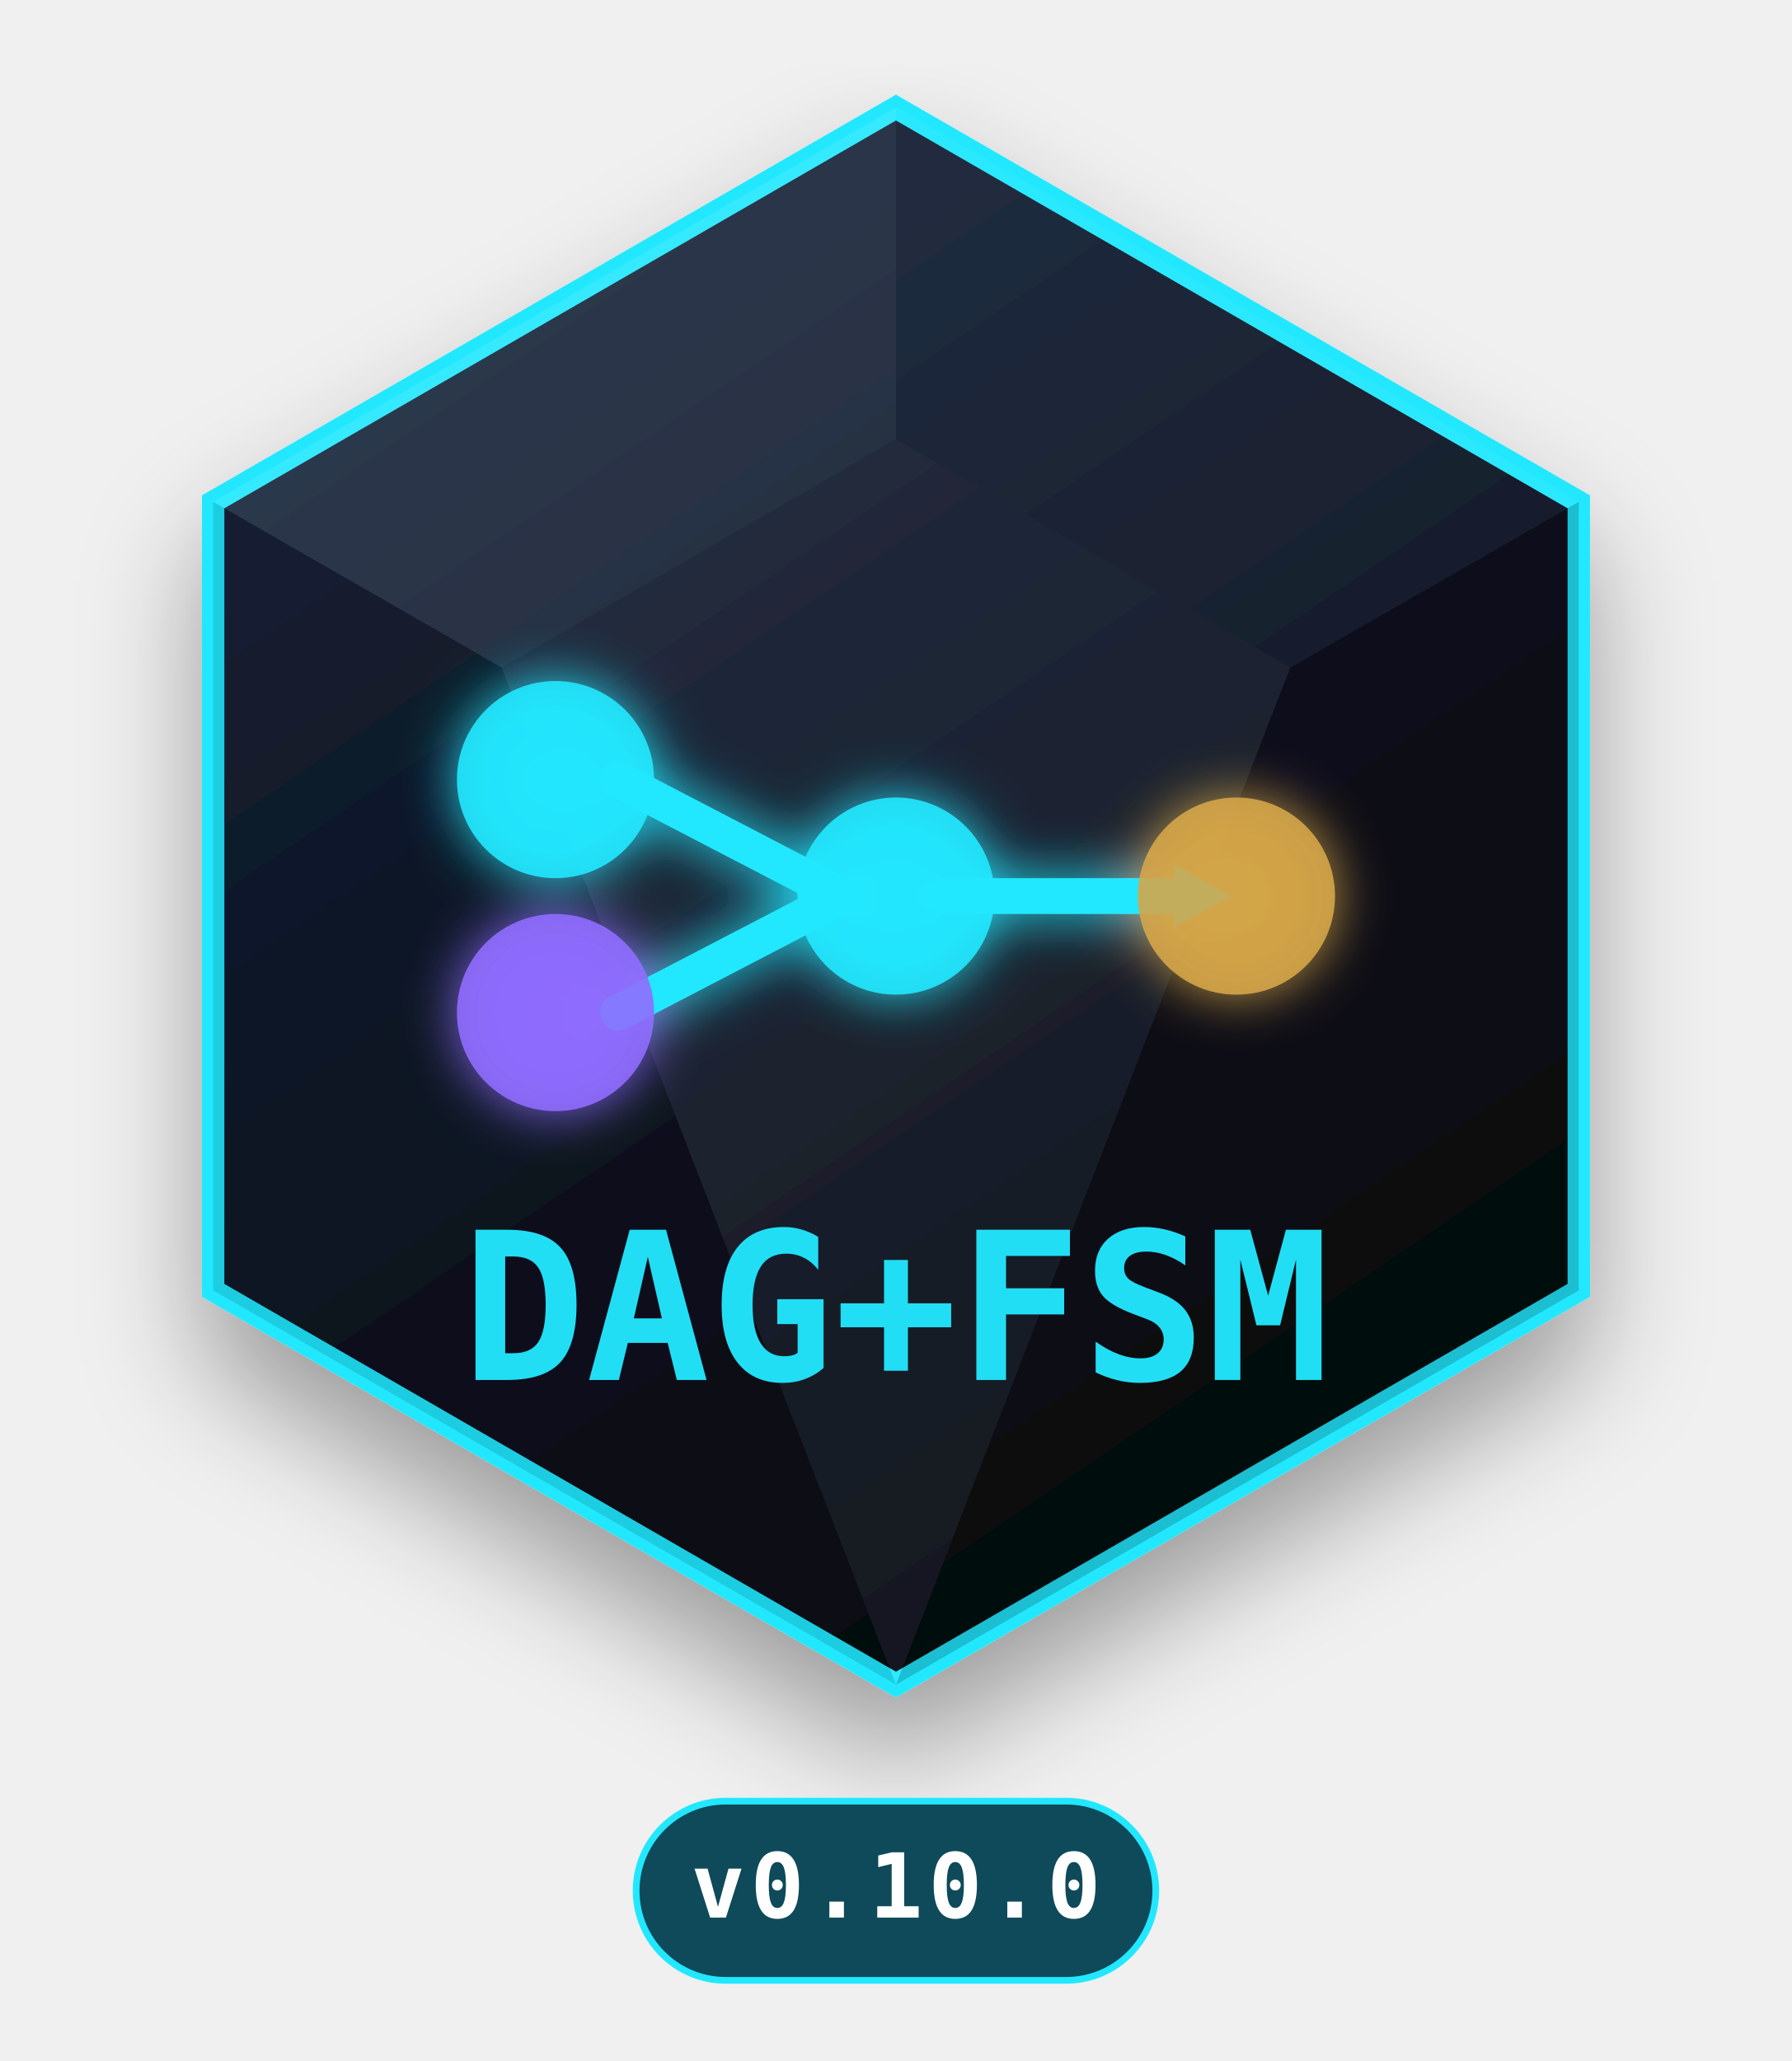
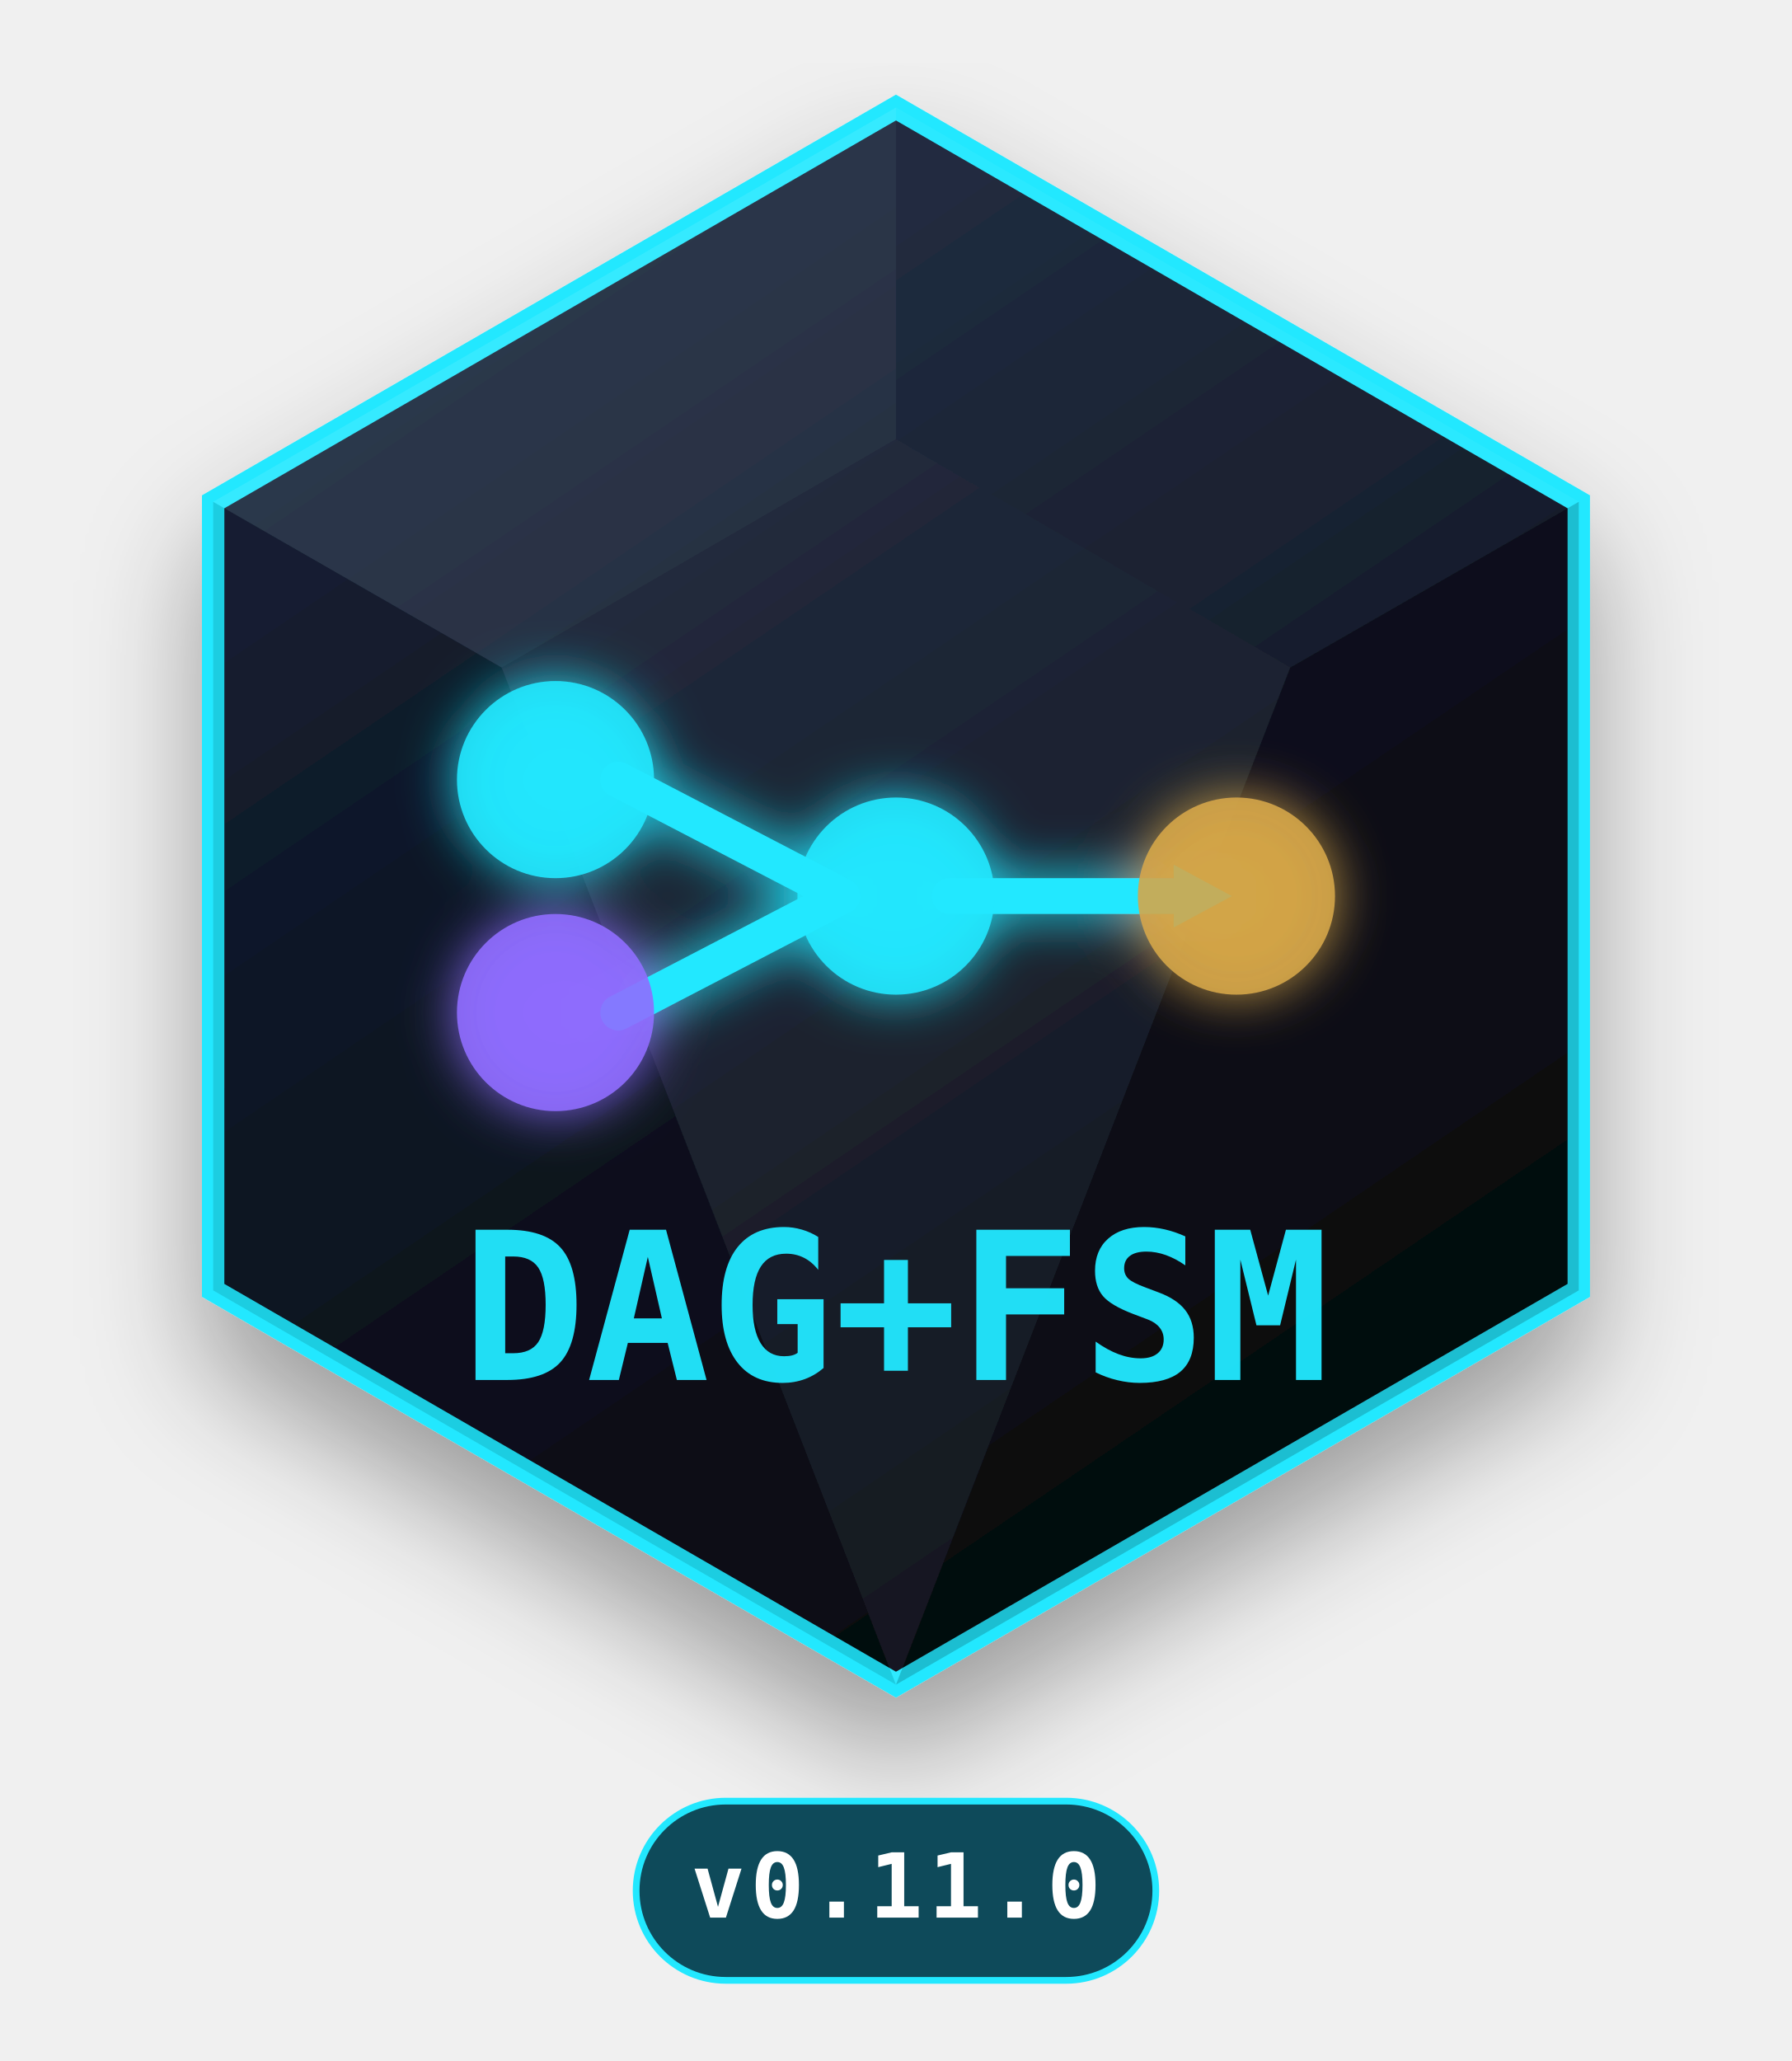
- <svg xmlns="http://www.w3.org/2000/svg" viewBox="0 0 400 460" role="img" aria-label="Dagonizer v0.10.0">
+ <svg xmlns="http://www.w3.org/2000/svg" viewBox="0 0 400 460" role="img" aria-label="Dagonizer v0.11.0">
  <defs>
    <linearGradient id="facetNavy" x1="86" y1="32" x2="314" y2="368" gradientUnits="userSpaceOnUse">
      <stop offset="0" stop-color="#1a2840" />
      <stop offset="0.48" stop-color="#0e1525" />
      <stop offset="1" stop-color="#04060a" />
    </linearGradient>
    <linearGradient id="facetTeal" x1="86" y1="32" x2="314" y2="368" gradientUnits="userSpaceOnUse">
      <stop offset="0" stop-color="#5ef5ff" />
      <stop offset="0.52" stop-color="#22e8ff" />
      <stop offset="1" stop-color="#0bb8cc" />
    </linearGradient>
    <filter id="nodeShadow" x="-35%" y="-35%" width="170%" height="170%">
      <feDropShadow dx="0" dy="14" stdDeviation="13" flood-color="#000000" flood-opacity="0.35" />
    </filter>
    <filter id="glowTeal" x="-30%" y="-30%" width="160%" height="160%">
      <feGaussianBlur stdDeviation="6" result="blur" />
      <feMerge>
        <feMergeNode in="blur" />
        <feMergeNode in="SourceGraphic" />
      </feMerge>
    </filter>
    <style>
      .round { stroke-linecap: round; stroke-linejoin: round; }
      .monoText { font-family: ui-monospace, SFMono-Regular, Menlo, Monaco, Consolas, monospace; font-weight: 900; }
      .version { font-family: ui-monospace, "SF Mono", Menlo, Consolas, monospace; font-weight: 700; letter-spacing: 0.06em; fill: #ffffff; }
    </style>
  </defs>
  <g id="dagonizer-node">
    <g id="node-body" filter="url(#nodeShadow)">
      <path id="node-base" d="M200 24 L352.42 112 L352.42 288 L200 376 L47.58 288 L47.58 112 Z" fill="url(#facetNavy)" stroke="#22e8ff" stroke-width="5" />
      <path id="facet-top-left" d="M200 24 L47.58 112 L112 149 L200 98 Z" fill="#FFFFFF" opacity="0.09" />
      <path id="facet-top-right" d="M200 24 L352.42 112 L288 149 L200 98 Z" fill="#FFFFFF" opacity="0.05" />
      <path id="facet-lower-left" d="M47.58 112 L112 149 L200 376 L47.58 288 Z" fill="#000000" opacity="0.12" />
      <path id="facet-lower-right" d="M352.42 112 L288 149 L200 376 L352.42 288 Z" fill="#000000" opacity="0.18" />
      <path id="facet-center" d="M112 149 L200 98 L288 149 L200 376 Z" fill="#FFFFFF" opacity="0.06" />
    </g>
    <g id="dag-glyph" filter="url(#glowTeal)">
      <line x1="138" y1="174" x2="188" y2="200" stroke="#22e8ff" stroke-width="8" class="round" />
      <line x1="138" y1="226" x2="188" y2="200" stroke="#22e8ff" stroke-width="8" class="round" />
      <line x1="212" y1="200" x2="262" y2="200" stroke="#22e8ff" stroke-width="8" class="round" />
      <polygon points="262,193 275,200 262,207" fill="#22e8ff" />
      <circle cx="124" cy="174" r="22" fill="#22e8ff" opacity="0.90" />
      <circle cx="124" cy="226" r="22" fill="#8f6dff" opacity="0.90" />
      <circle cx="200" cy="200" r="22" fill="#22e8ff" opacity="0.90" />
      <circle cx="276" cy="200" r="22" fill="#d4a649" opacity="0.90" />
    </g>
    <text class="monoText" x="200" y="308" text-anchor="middle" font-size="46" fill="#22e8ff" opacity="0.95">DAG+FSM</text>
  </g>
  <rect x="142" y="402" width="116" height="40" rx="20" fill="#0e4a5a" stroke="#22e8ff" stroke-width="1.5" />
-   <text class="version" x="200" y="428" text-anchor="middle" font-size="20">v0.10.0</text>
+   <text class="version" x="200" y="428" text-anchor="middle" font-size="20">v0.11.0</text>
</svg>
